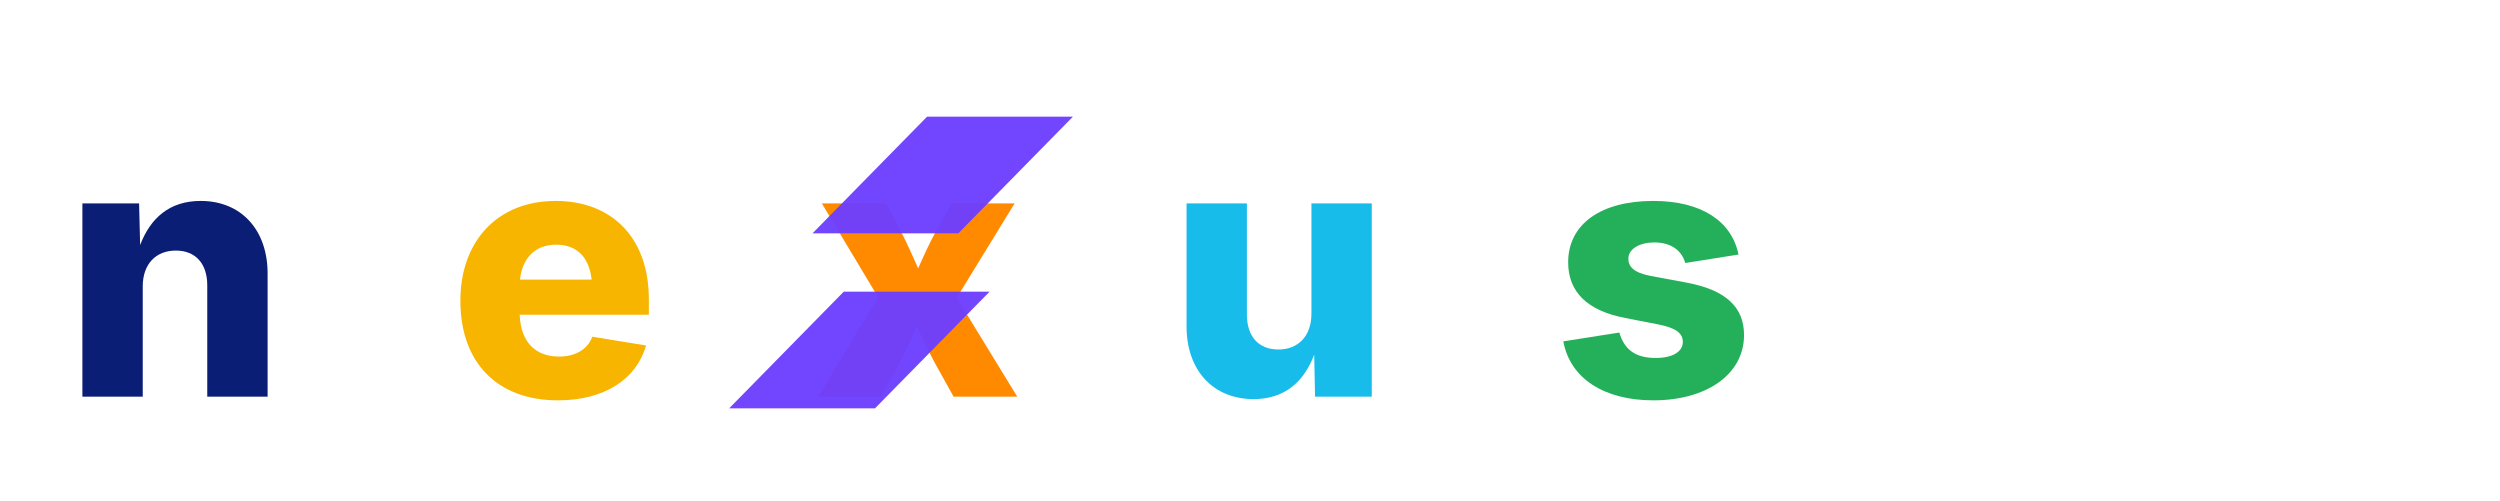
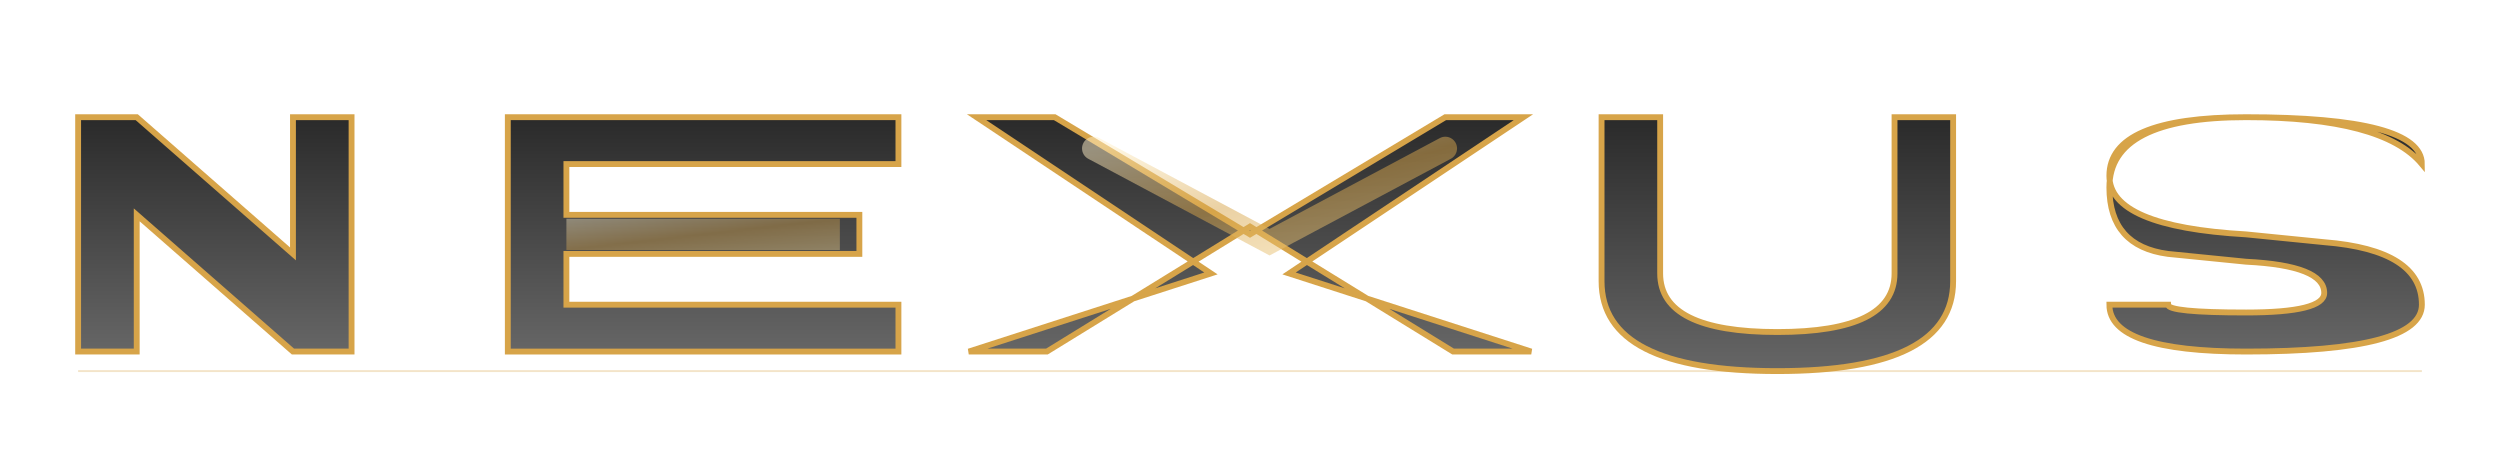
- <svg xmlns="http://www.w3.org/2000/svg" width="1200" height="240" viewBox="0 0 1200 240" role="img" aria-label="Nexus logo">
-   <style>
-     text { font-family: Sora, Inter, Arial, sans-serif; font-size: 170px; font-weight: 800; letter-spacing: -10px; dominant-baseline: middle; }
-   </style>
-   <text x="30" y="126" fill="#0B1E75">n</text>
-   <text x="215" y="126" fill="#F7B500">e</text>
-   <text x="390" y="126" fill="#FF8A00">x</text>
-   <text x="560" y="126" fill="#18BCEB">u</text>
-   <text x="745" y="126" fill="#24B05A">s</text>
-   <path d="M445 56L515 56L460 112L390 112Z" fill="#6C3DFF" opacity="0.96" />
-   <path d="M405 140L475 140L420 196L350 196Z" fill="#6C3DFF" opacity="0.96" />
+ <svg xmlns="http://www.w3.org/2000/svg" viewBox="0 0 640 120" fill="none">
+   <defs>
+     <linearGradient id="letter-grad-dark" x1="0%" y1="0%" x2="0%" y2="100%">
+       <stop offset="0%" stop-color="#2A2A2A" />
+       <stop offset="100%" stop-color="#666666" />
+     </linearGradient>
+     <linearGradient id="gold-accent-dark" x1="0%" y1="0%" x2="100%" y2="100%">
+       <stop offset="0%" stop-color="#FFF0C9" />
+       <stop offset="50%" stop-color="#D7A449" />
+       <stop offset="100%" stop-color="#F2D28A" />
+     </linearGradient>
+     <filter id="glow-dark">
+       <feGaussianBlur stdDeviation="1.5" result="coloredBlur" />
+       <feMerge>
+         <feMergeNode in="coloredBlur" />
+         <feMergeNode in="SourceGraphic" />
+       </feMerge>
+     </filter>
+   </defs>
+   <g>
+     <path d="M 20 30 L 20 90 L 35 90 L 35 55 L 75 90 L 90 90 L 90 30 L 75 30 L 75 65 L 35 30 Z" fill="url(#letter-grad-dark)" stroke="#D7A449" stroke-width="1.5" stroke-linejoin="miter" stroke-linecap="square" />
+   </g>
+   <g>
+     <path d="M 130 30 L 130 90 L 230 90 L 230 78 L 145 78 L 145 65 L 220 65 L 220 55 L 145 55 L 145 42 L 230 42 L 230 30 Z" fill="url(#letter-grad-dark)" stroke="#D7A449" stroke-width="1.5" stroke-linejoin="miter" stroke-linecap="square" />
+     <rect x="145" y="56" width="70" height="8" fill="url(#gold-accent-dark)" opacity="0.4" />
+   </g>
+   <g>
+     <path d="M 270 30 L 320 60 L 370 30 L 390 30 L 330 70 L 392 90 L 372 90 L 320 58 L 268 90 L 248 90 L 310 70 L 250 30 Z" fill="url(#letter-grad-dark)" stroke="#D7A449" stroke-width="1.5" stroke-linejoin="miter" stroke-linecap="square" />
+     <path d="M 280 38 L 325 62 L 370 38" stroke="url(#gold-accent-dark)" stroke-width="6" opacity="0.5" stroke-linecap="round" />
+   </g>
+   <g>
+     <path d="M 425 30 L 425 70 Q 425 85, 455 85 Q 485 85, 485 70 L 485 30 L 500 30 L 500 72 Q 500 95, 455 95 Q 410 95, 410 72 L 410 30 Z" fill="url(#letter-grad-dark)" stroke="#D7A449" stroke-width="1.5" stroke-linejoin="miter" stroke-linecap="square" />
+   </g>
+   <g>
+     <path d="M 620 42 Q 620 30, 575 30 Q 540 30, 540 45 Q 540 58, 575 60 L 595 62 Q 620 64, 620 78 Q 620 90, 575 90 Q 540 90, 540 78 L 555 78 Q 555 80, 575 80 Q 595 80, 595 75 Q 595 68, 575 67 L 555 65 Q 540 63, 540 48 Q 540 30, 575 30 Q 610 30, 620 42 Z" fill="url(#letter-grad-dark)" stroke="#D7A449" stroke-width="1.5" stroke-linejoin="miter" stroke-linecap="square" />
+   </g>
+   <line x1="20" y1="95" x2="620" y2="95" stroke="#D7A449" stroke-width="0.5" opacity="0.3" />
</svg>
